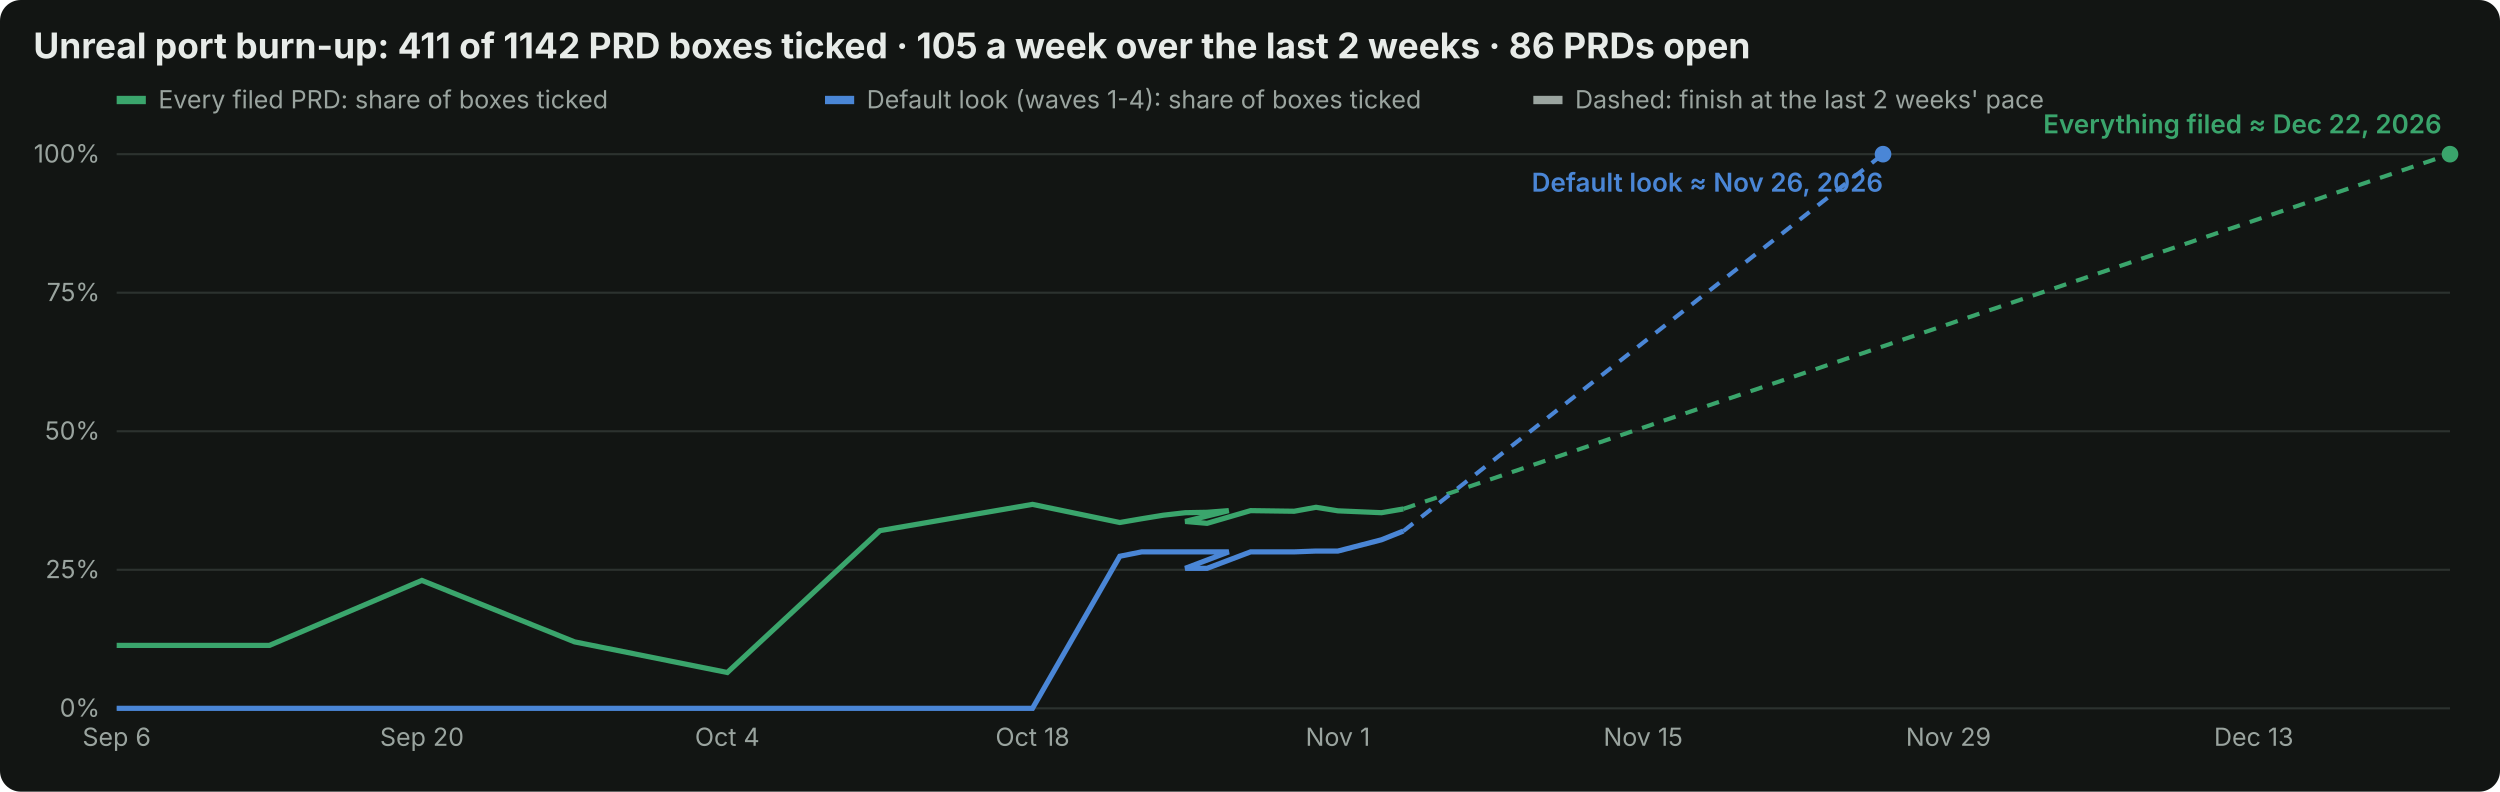
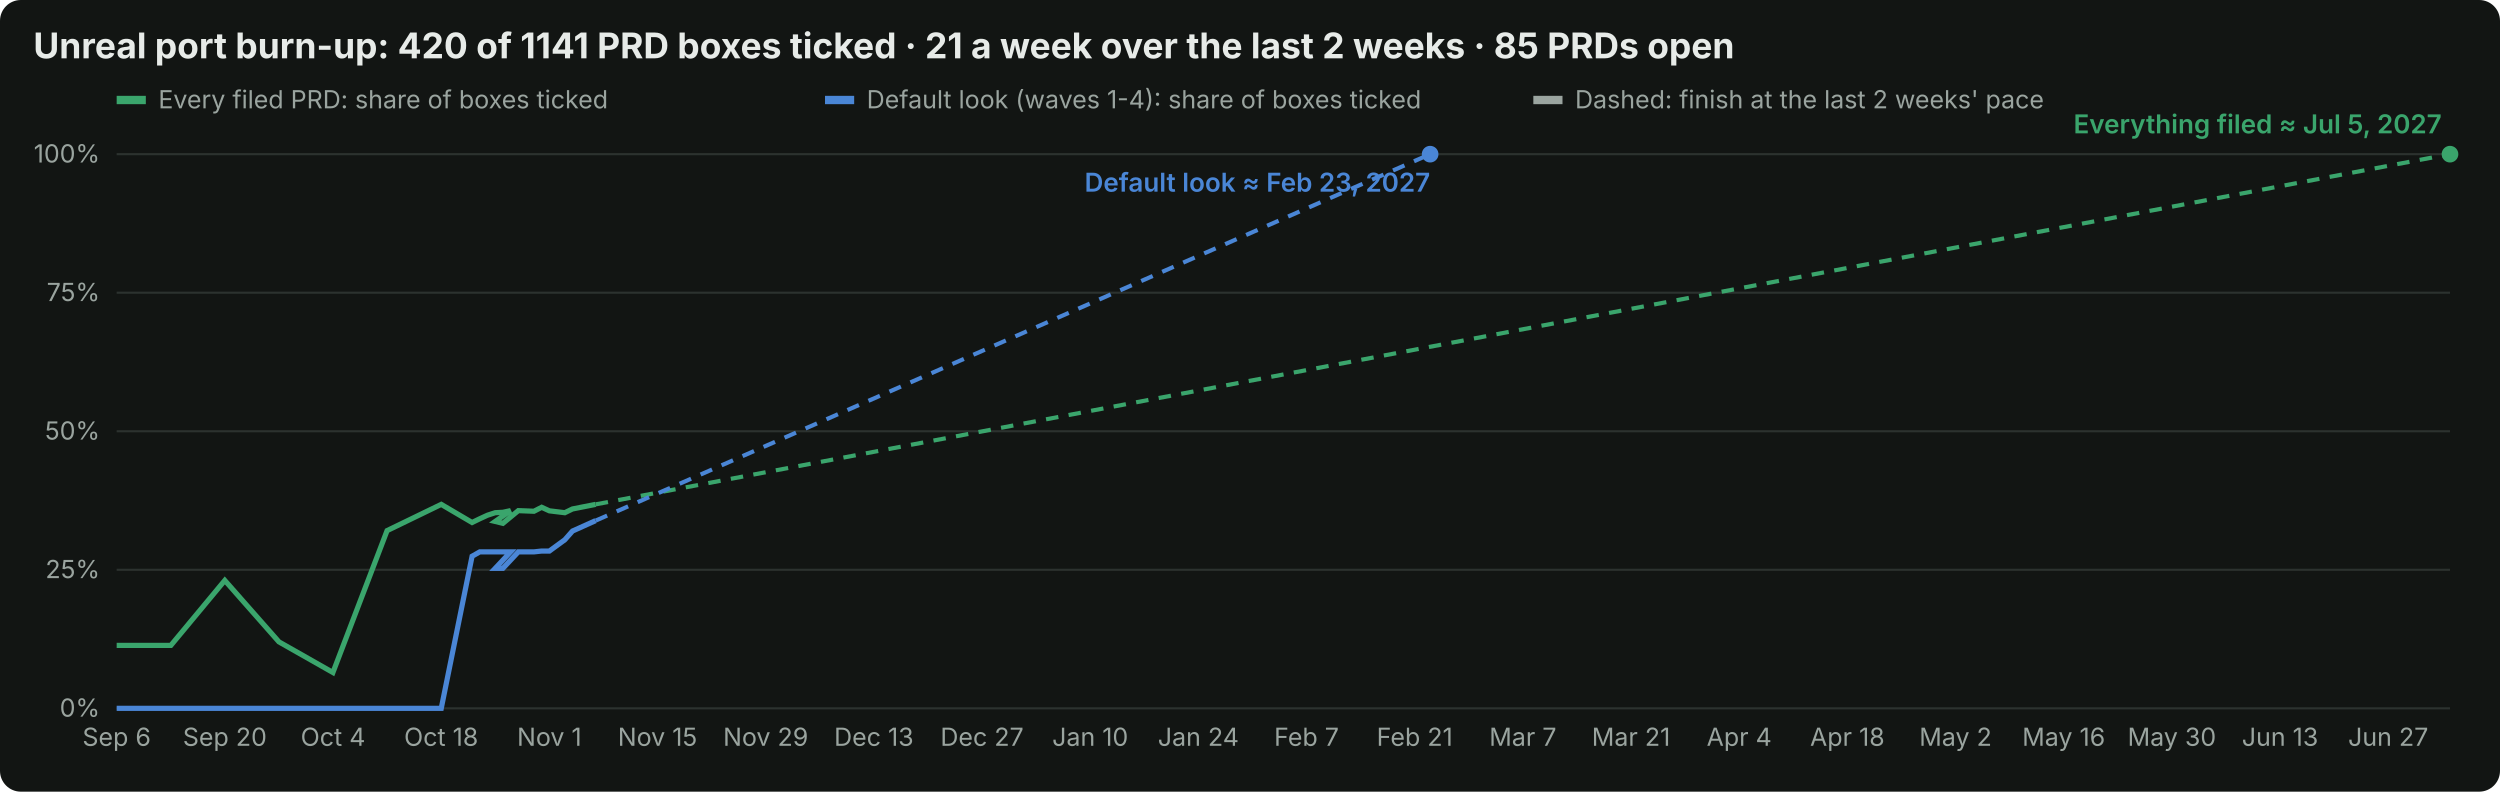
<svg xmlns="http://www.w3.org/2000/svg" viewBox="0 0 1200 380" width="1200" height="380" font-family="system-ui, -apple-system, Segoe UI, sans-serif">
  <style>.h{fill:#e7ebe8;font-size:17px;font-weight:700}.t{fill:#9aa49f;font-size:12px}.e{font-size:12.5px;font-weight:600}</style>
  <rect width="1200" height="380" rx="10" fill="#121513" />
-   <text x="16" y="28" class="h">Unreal port burn-up: 411 of 1142 PRD boxes ticked · 105 a week over the last 2 weeks · 86 PRDs open</text>
+   <text x="16" y="28" class="h">Unreal port burn-up: 420 of 1141 PRD boxes ticked · 21 a week over the last 2 weeks · 85 PRDs open</text>
  <rect x="56" y="46" width="14" height="4" fill="#3aa56c" />
  <text x="76" y="52" class="t">Every filed PRD: share of boxes ticked</text>
  <rect x="396" y="46" width="14" height="4" fill="#4a86d6" />
  <text x="416" y="52" class="t">Default look (waves 1-4): share of boxes ticked</text>
  <rect x="736" y="46" width="14" height="4" fill="#9aa49f" />
  <text x="756" y="52" class="t">Dashed: finish at the last 2 weeks' pace</text>
  <line x1="56" x2="1176" y1="340" y2="340" stroke="#2c322f" />
  <text x="48" y="344" class="t" text-anchor="end">0%</text>
  <line x1="56" x2="1176" y1="273.5" y2="273.5" stroke="#2c322f" />
  <text x="48" y="277.5" class="t" text-anchor="end">25%</text>
  <line x1="56" x2="1176" y1="207" y2="207" stroke="#2c322f" />
  <text x="48" y="211" class="t" text-anchor="end">50%</text>
  <line x1="56" x2="1176" y1="140.5" y2="140.5" stroke="#2c322f" />
  <text x="48" y="144.5" class="t" text-anchor="end">75%</text>
  <line x1="56" x2="1176" y1="74" y2="74" stroke="#2c322f" />
  <text x="48" y="78" class="t" text-anchor="end">100%</text>
  <text x="56" y="358" class="t" text-anchor="middle">Sep 6</text>
-   <text x="202.542" y="358" class="t" text-anchor="middle">Sep 20</text>
-   <text x="349.084" y="358" class="t" text-anchor="middle">Oct 4</text>
-   <text x="495.626" y="358" class="t" text-anchor="middle">Oct 18</text>
-   <text x="642.168" y="358" class="t" text-anchor="middle">Nov 1</text>
-   <text x="788.71" y="358" class="t" text-anchor="middle">Nov 15</text>
-   <text x="935.252" y="358" class="t" text-anchor="middle">Nov 29</text>
-   <text x="1081.794" y="358" class="t" text-anchor="middle">Dec 13</text>
-   <path d="M56.0,309.8L129.3,309.8L202.5,278.6L275.8,308.1L349.1,322.8L422.4,254.7L495.6,242.1L537.5,250.8L548.0,249.0L558.4,247.3L568.9,246.1L579.4,245.9L589.8,245.1L568.9,250.3L579.4,251.2L600.3,245.1L621.2,245.4L631.7,243.5L642.2,245.2L663.1,246.1L673.6,244.3" stroke="#3aa56c" stroke-width="2.5" fill="none" />
-   <path d="M56.0,340.0L129.3,340.0L202.5,340.0L275.8,340.0L349.1,340.0L422.4,340.0L495.6,340.0L537.5,267.0L548.0,264.9L558.4,264.9L568.9,264.9L579.4,264.9L589.8,264.9L568.9,272.8L579.4,272.8L600.3,264.9L621.2,264.9L631.7,264.5L642.2,264.5L663.1,259.1L673.6,254.9" stroke="#4a86d6" stroke-width="2.5" fill="none" />
-   <path d="M673.57,244.268L1176,74" stroke="#3aa56c" stroke-width="2" stroke-dasharray="6 5" fill="none" />
+   <text x="107.921" y="358" class="t" text-anchor="middle">Sep 20</text>
+   <text x="159.841" y="358" class="t" text-anchor="middle">Oct 4</text>
+   <text x="211.762" y="358" class="t" text-anchor="middle">Oct 18</text>
+   <text x="263.682" y="358" class="t" text-anchor="middle">Nov 1</text>
+   <text x="315.603" y="358" class="t" text-anchor="middle">Nov 15</text>
+   <text x="367.523" y="358" class="t" text-anchor="middle">Nov 29</text>
+   <text x="419.444" y="358" class="t" text-anchor="middle">Dec 13</text>
+   <text x="471.364" y="358" class="t" text-anchor="middle">Dec 27</text>
+   <text x="523.285" y="358" class="t" text-anchor="middle">Jan 10</text>
+   <text x="575.205" y="358" class="t" text-anchor="middle">Jan 24</text>
+   <text x="627.126" y="358" class="t" text-anchor="middle">Feb 7</text>
+   <text x="679.046" y="358" class="t" text-anchor="middle">Feb 21</text>
+   <text x="730.967" y="358" class="t" text-anchor="middle">Mar 7</text>
+   <text x="782.887" y="358" class="t" text-anchor="middle">Mar 21</text>
+   <text x="834.808" y="358" class="t" text-anchor="middle">Apr 4</text>
+   <text x="886.728" y="358" class="t" text-anchor="middle">Apr 18</text>
+   <text x="938.649" y="358" class="t" text-anchor="middle">May 2</text>
+   <text x="990.57" y="358" class="t" text-anchor="middle">May 16</text>
+   <text x="1042.49" y="358" class="t" text-anchor="middle">May 30</text>
+   <text x="1094.411" y="358" class="t" text-anchor="middle">Jun 13</text>
+   <text x="1146.331" y="358" class="t" text-anchor="middle">Jun 27</text>
+   <path d="M56.0,309.8L82.0,309.8L107.9,278.6L133.9,308.1L159.8,322.8L185.8,254.7L211.8,242.1L226.6,250.8L230.3,249.0L234.0,247.3L237.7,246.1L241.4,245.9L245.1,245.1L237.7,250.3L241.4,251.2L248.8,245.1L256.3,245.4L260.0,243.5L263.7,245.2L271.1,246.1L274.8,244.3L285.9,242.1" stroke="#3aa56c" stroke-width="2.5" fill="none" />
+   <path d="M56.0,340.0L82.0,340.0L107.9,340.0L133.9,340.0L159.8,340.0L185.8,340.0L211.8,340.0L226.6,267.0L230.3,264.9L234.0,264.9L237.7,264.9L241.4,264.9L245.1,264.9L237.7,272.8L241.4,272.8L248.8,264.9L256.3,264.9L260.0,264.5L263.7,264.5L271.1,259.1L274.8,254.9L285.9,249.9" stroke="#4a86d6" stroke-width="2.5" fill="none" />
+   <path d="M285.934,242.086L1176,74" stroke="#3aa56c" stroke-width="2" stroke-dasharray="6 5" fill="none" />
  <circle cx="1176" cy="74" r="4" fill="#3aa56c" />
-   <text x="1172" y="64" class="e" fill="#3aa56c" text-anchor="end">Everything filed ≈ Dec 22, 2026</text>
-   <path d="M673.57,254.945L903.85,74" stroke="#4a86d6" stroke-width="2" stroke-dasharray="6 5" fill="none" />
-   <circle cx="903.85" cy="74" r="4" fill="#4a86d6" />
-   <text x="903.85" y="92" class="e" fill="#4a86d6" text-anchor="end">Default look ≈ Nov 26, 2026</text>
+   <text x="1172" y="64" class="e" fill="#3aa56c" text-anchor="end">Everything filed ≈ Jul 5, 2027</text>
+   <path d="M285.934,249.886L686.464,74" stroke="#4a86d6" stroke-width="2" stroke-dasharray="6 5" fill="none" />
+   <circle cx="686.464" cy="74" r="4" fill="#4a86d6" />
+   <text x="686.464" y="92" class="e" fill="#4a86d6" text-anchor="end">Default look ≈ Feb 23, 2027</text>
</svg>
